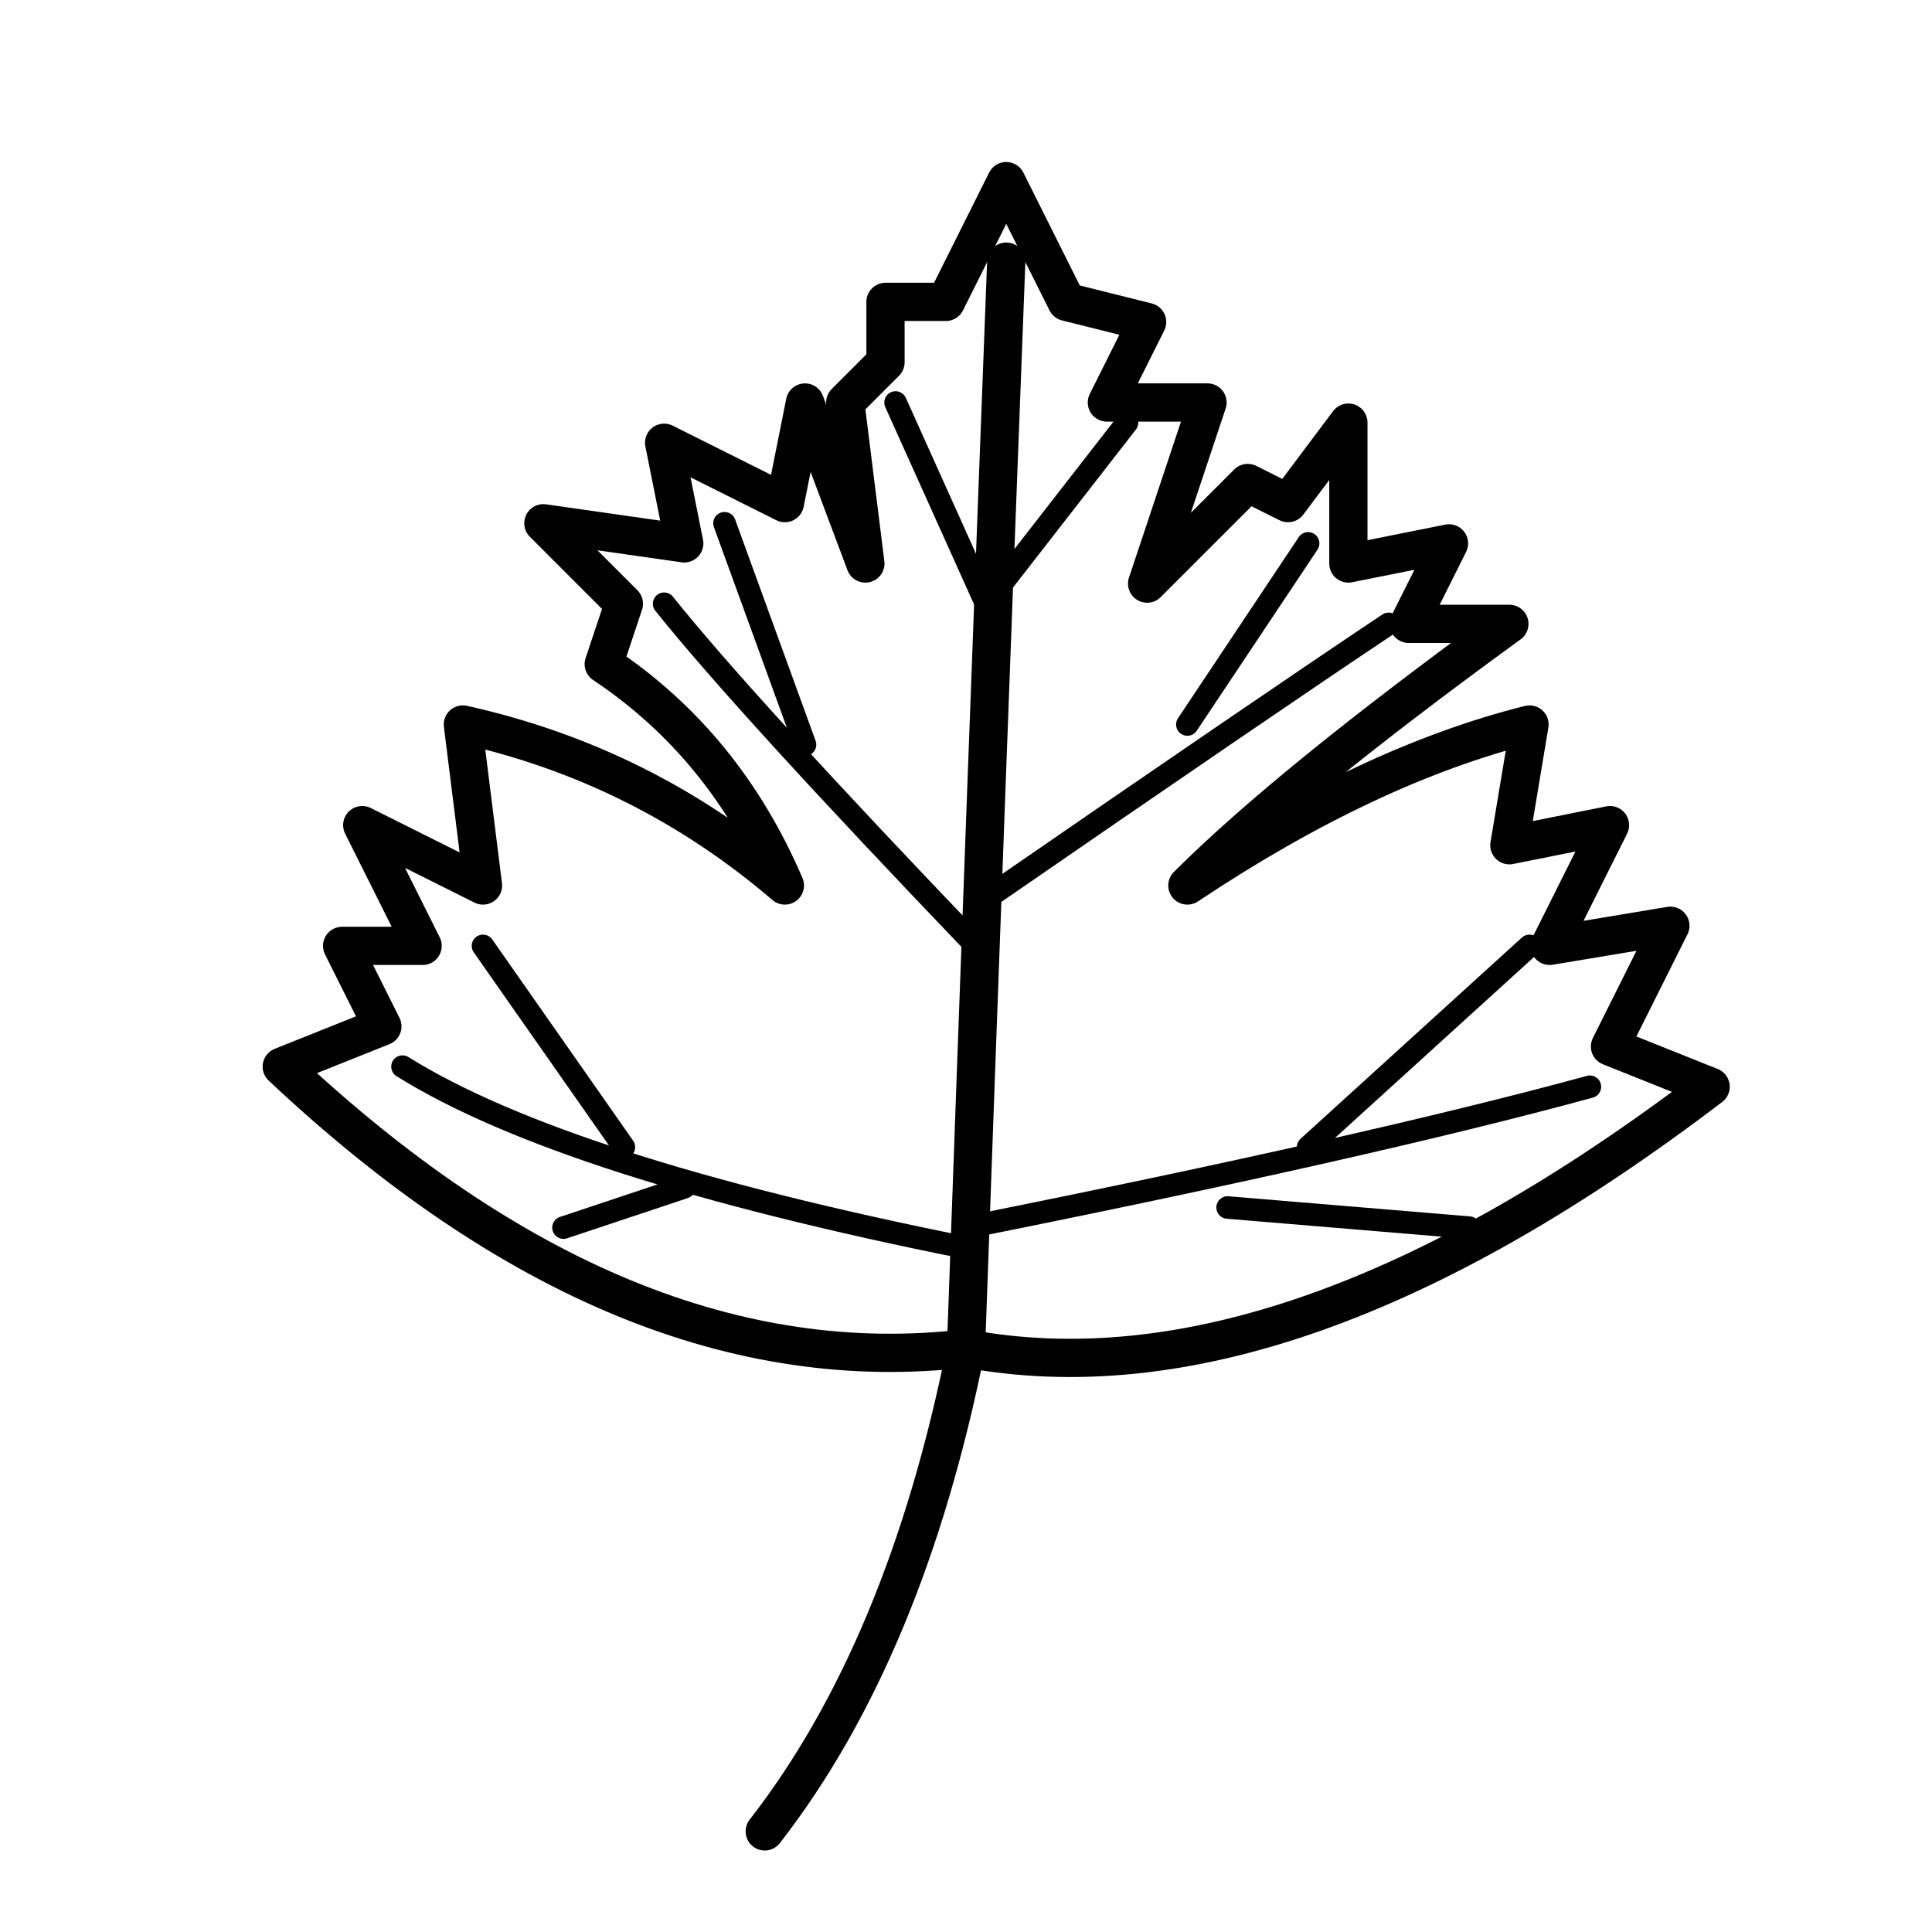
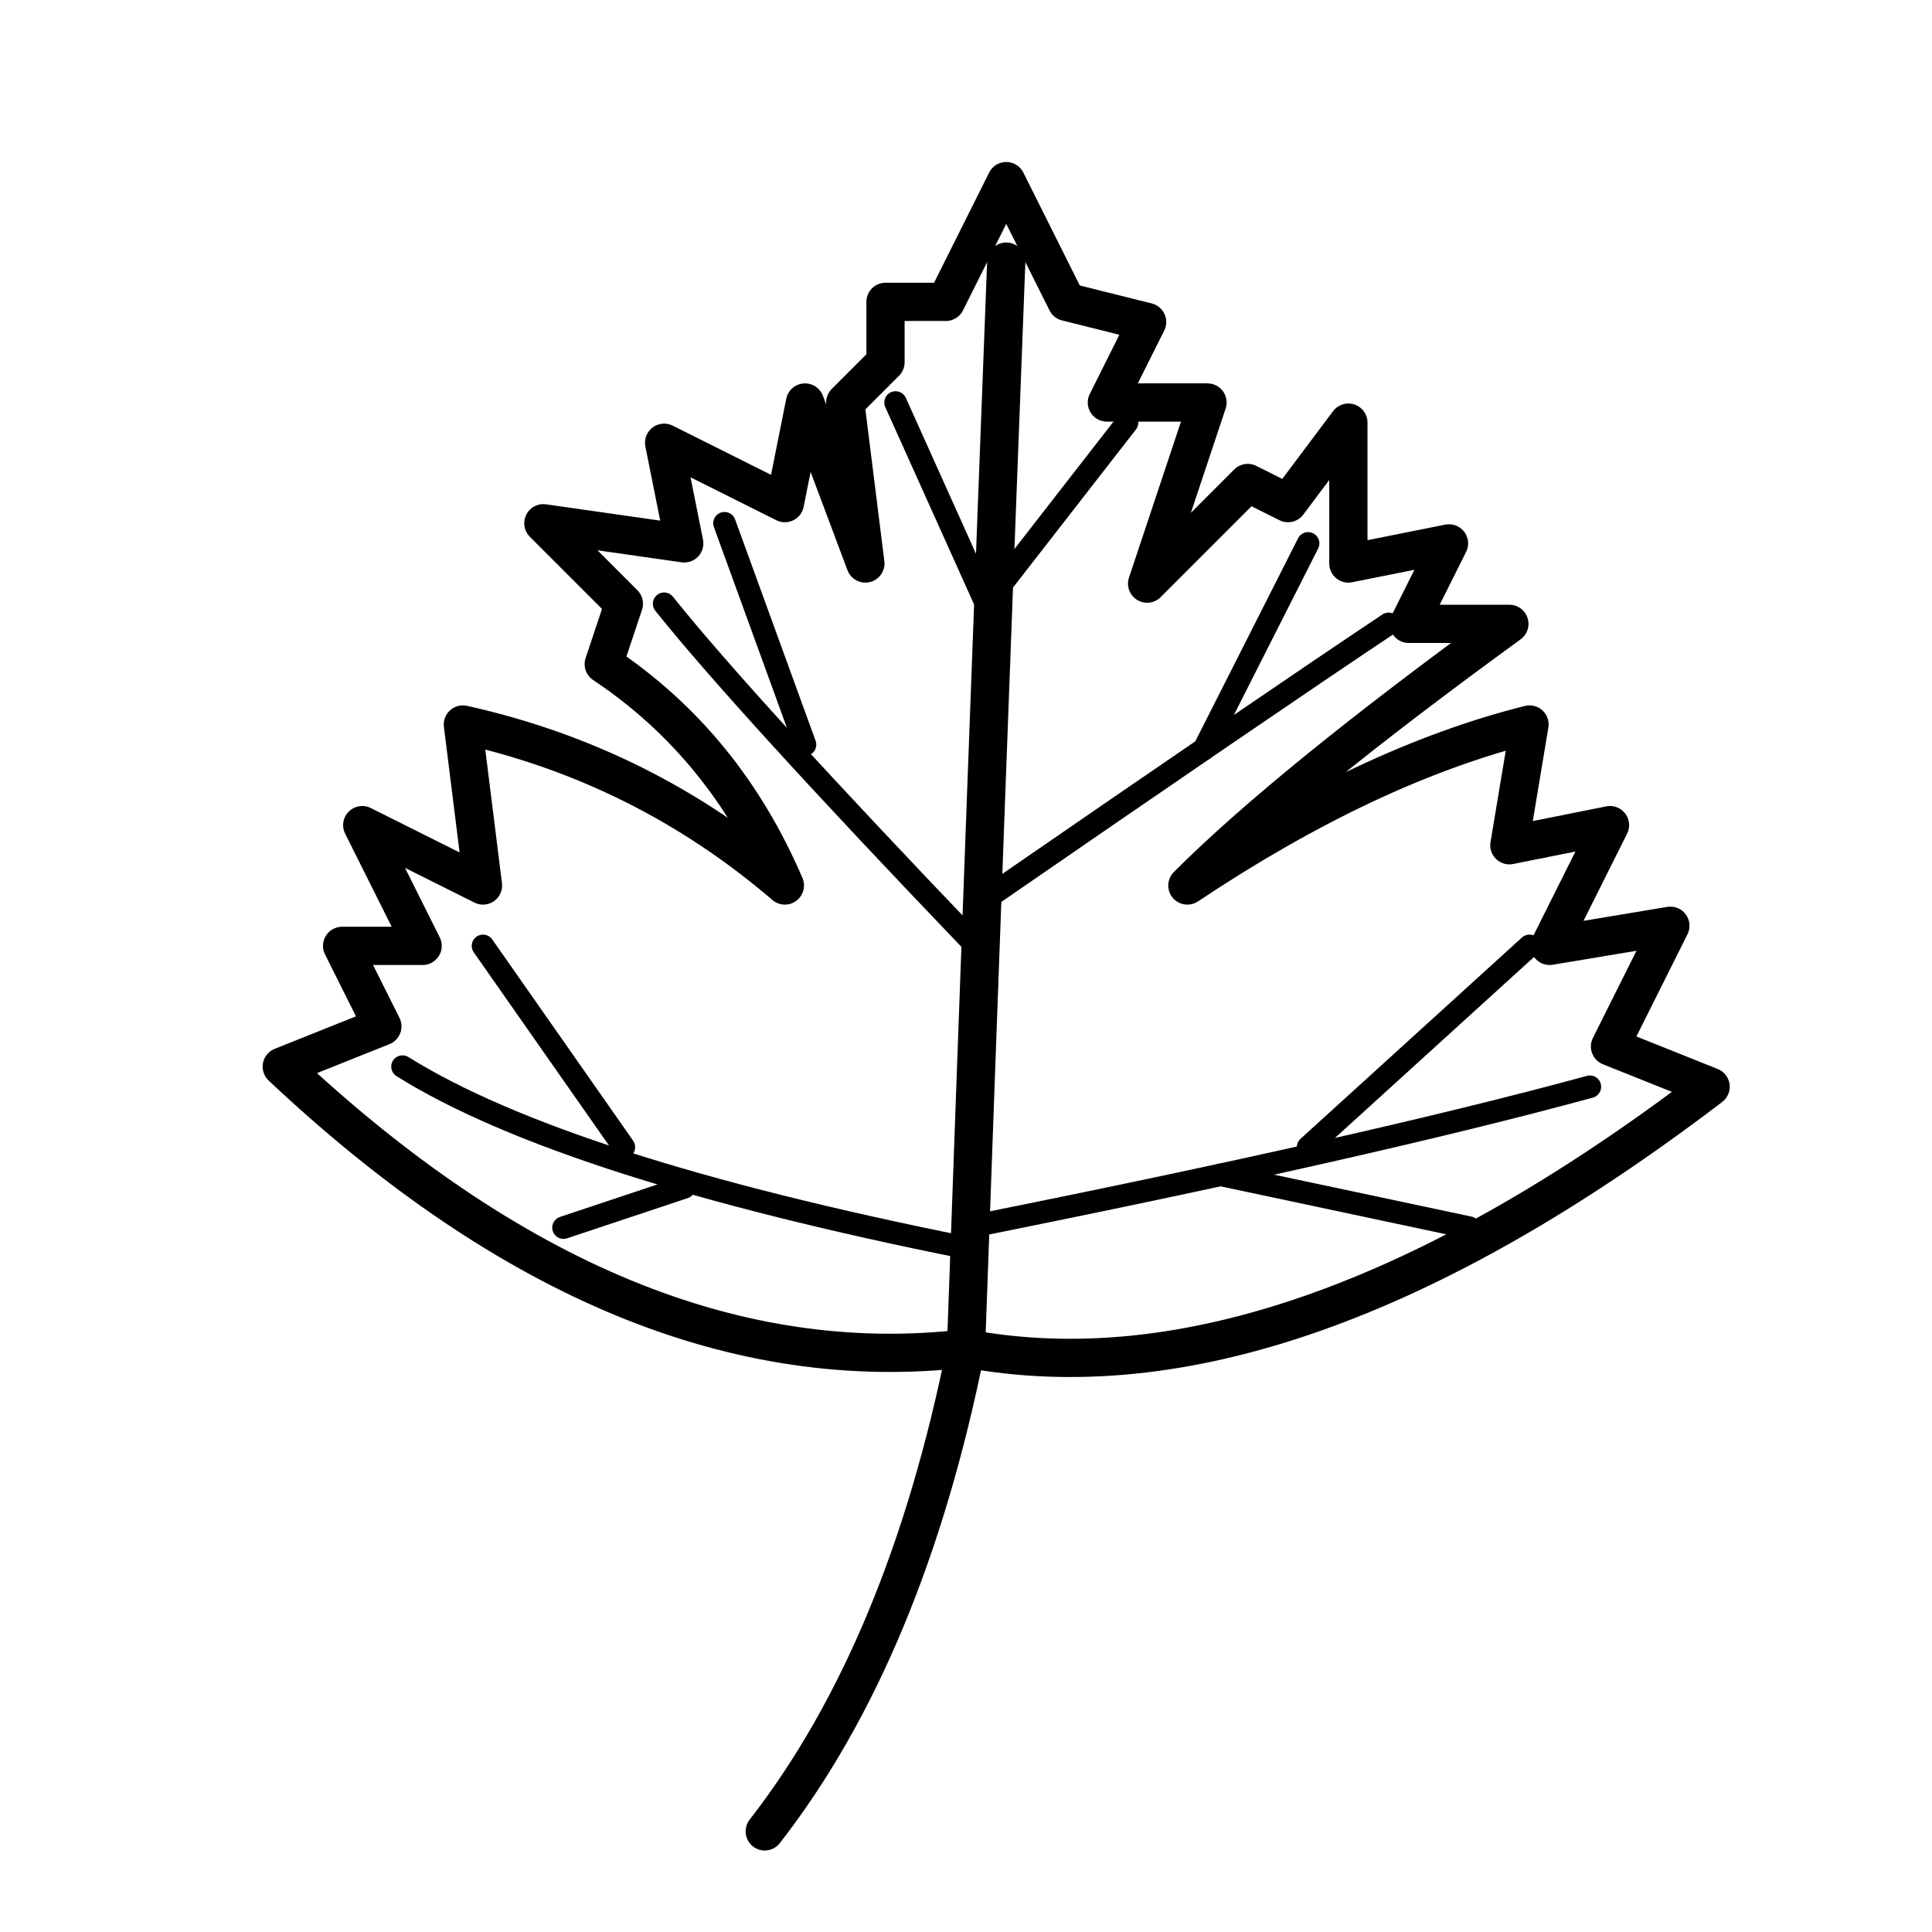
<svg xmlns="http://www.w3.org/2000/svg" width="96" height="96" viewBox="0 0 96 96" fill="none" stroke-linecap="round" stroke-linejoin="round" role="img" aria-label="Elsbeere · Sorbus torminalis">
  <path class="leaf-blade" d="M48 67 Q31 69 14 53 L19 51 L17 47 L21 47 L18 41 L24 44 L23 36 Q32 38 39 44 Q36 37 30 33 L31 30 L27 26 L34 27 L33 22 L39 25 L40 20 L43 28 L42 20 L44 18 L44 15 L47 15 L50 9 L53 15 L57 16 L55 20 L60 20 L57 29 L62 24 L64 25 L67 21 L67 28 L72 27 L70 31 L75 31 Q64 39 59 44 Q68 38 76 36 L75 42 L80 41 L77 47 L83 46 L80 52 L85 54 Q64 70 48 67 Z" fill="none" stroke="currentColor" stroke-width="1.9" />
  <path class="leaf-petiole" d="M38 91 Q45 82 48 67" fill="none" stroke="currentColor" stroke-width="1.9" />
  <path class="leaf-midrib" d="M48 67 Q49 39 50 13" fill="none" stroke="currentColor" stroke-width="1.9" />
  <path class="leaf-vein" d="M48 62 Q28 58 20 53" fill="none" stroke="currentColor" stroke-width="1.12" />
  <path class="leaf-vein" d="M48 61 Q68 57 79 54" fill="none" stroke="currentColor" stroke-width="1.12" />
  <path class="leaf-vein" d="M48.5 47 Q37 35 33 30" fill="none" stroke="currentColor" stroke-width="1.12" />
  <path class="leaf-vein" d="M48.5 45 Q63 35 69 31" fill="none" stroke="currentColor" stroke-width="1.12" />
  <path class="leaf-vein" d="M49 30 L44.5 20" fill="none" stroke="currentColor" stroke-width="1.12" />
  <path class="leaf-vein" d="M49 30 L56 21" fill="none" stroke="currentColor" stroke-width="1.12" />
  <path class="leaf-vein" d="M31 57 L24 47" fill="none" stroke="currentColor" stroke-width="1.12" />
  <path class="leaf-vein" d="M34 59 L28 61" fill="none" stroke="currentColor" stroke-width="1.12" />
  <path class="leaf-vein" d="M65 57 L76 47" fill="none" stroke="currentColor" stroke-width="1.12" />
-   <path class="leaf-vein" d="M61 60 L73 61" fill="none" stroke="currentColor" stroke-width="1.12" />
+   <path class="leaf-vein" d="M60.65 58.376 L73 61" fill="none" stroke="currentColor" stroke-width="1.12" />
  <path class="leaf-vein" d="M40 37 L36 26" fill="none" stroke="currentColor" stroke-width="1.12" />
-   <path class="leaf-vein" d="M59 36 L65 27" fill="none" stroke="currentColor" stroke-width="1.12" />
+   <path class="leaf-vein" d="M59.83 37.214 L65 27" fill="none" stroke="currentColor" stroke-width="1.12" />
</svg>
